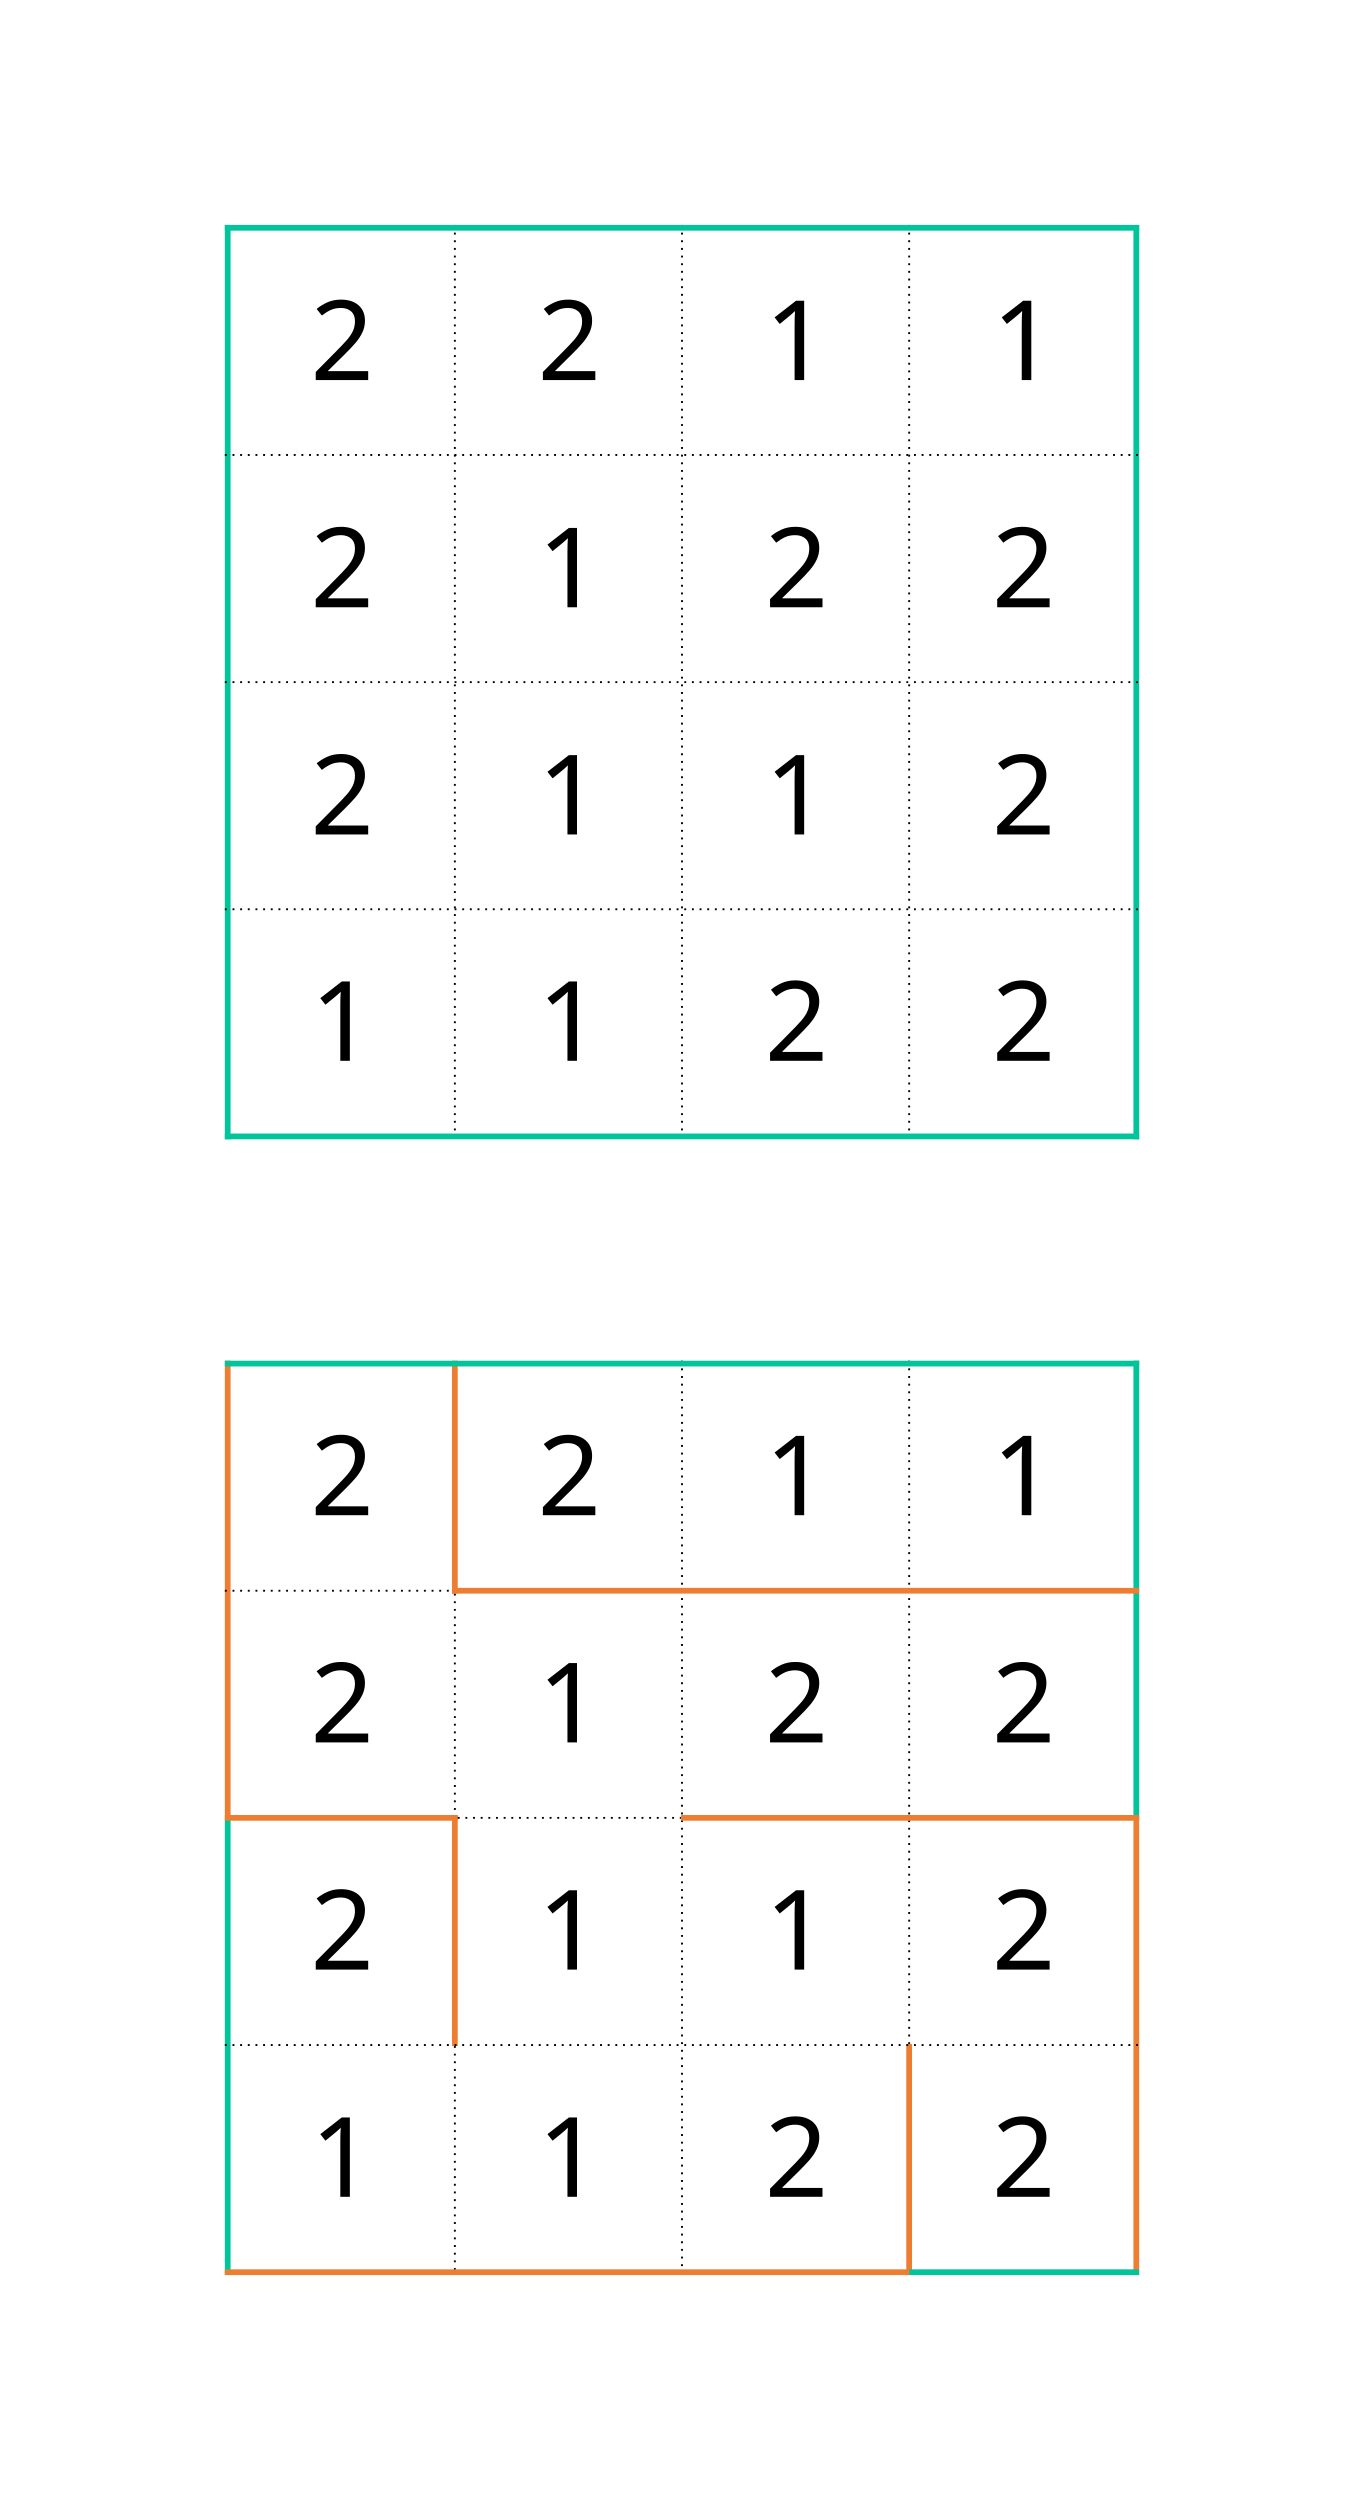
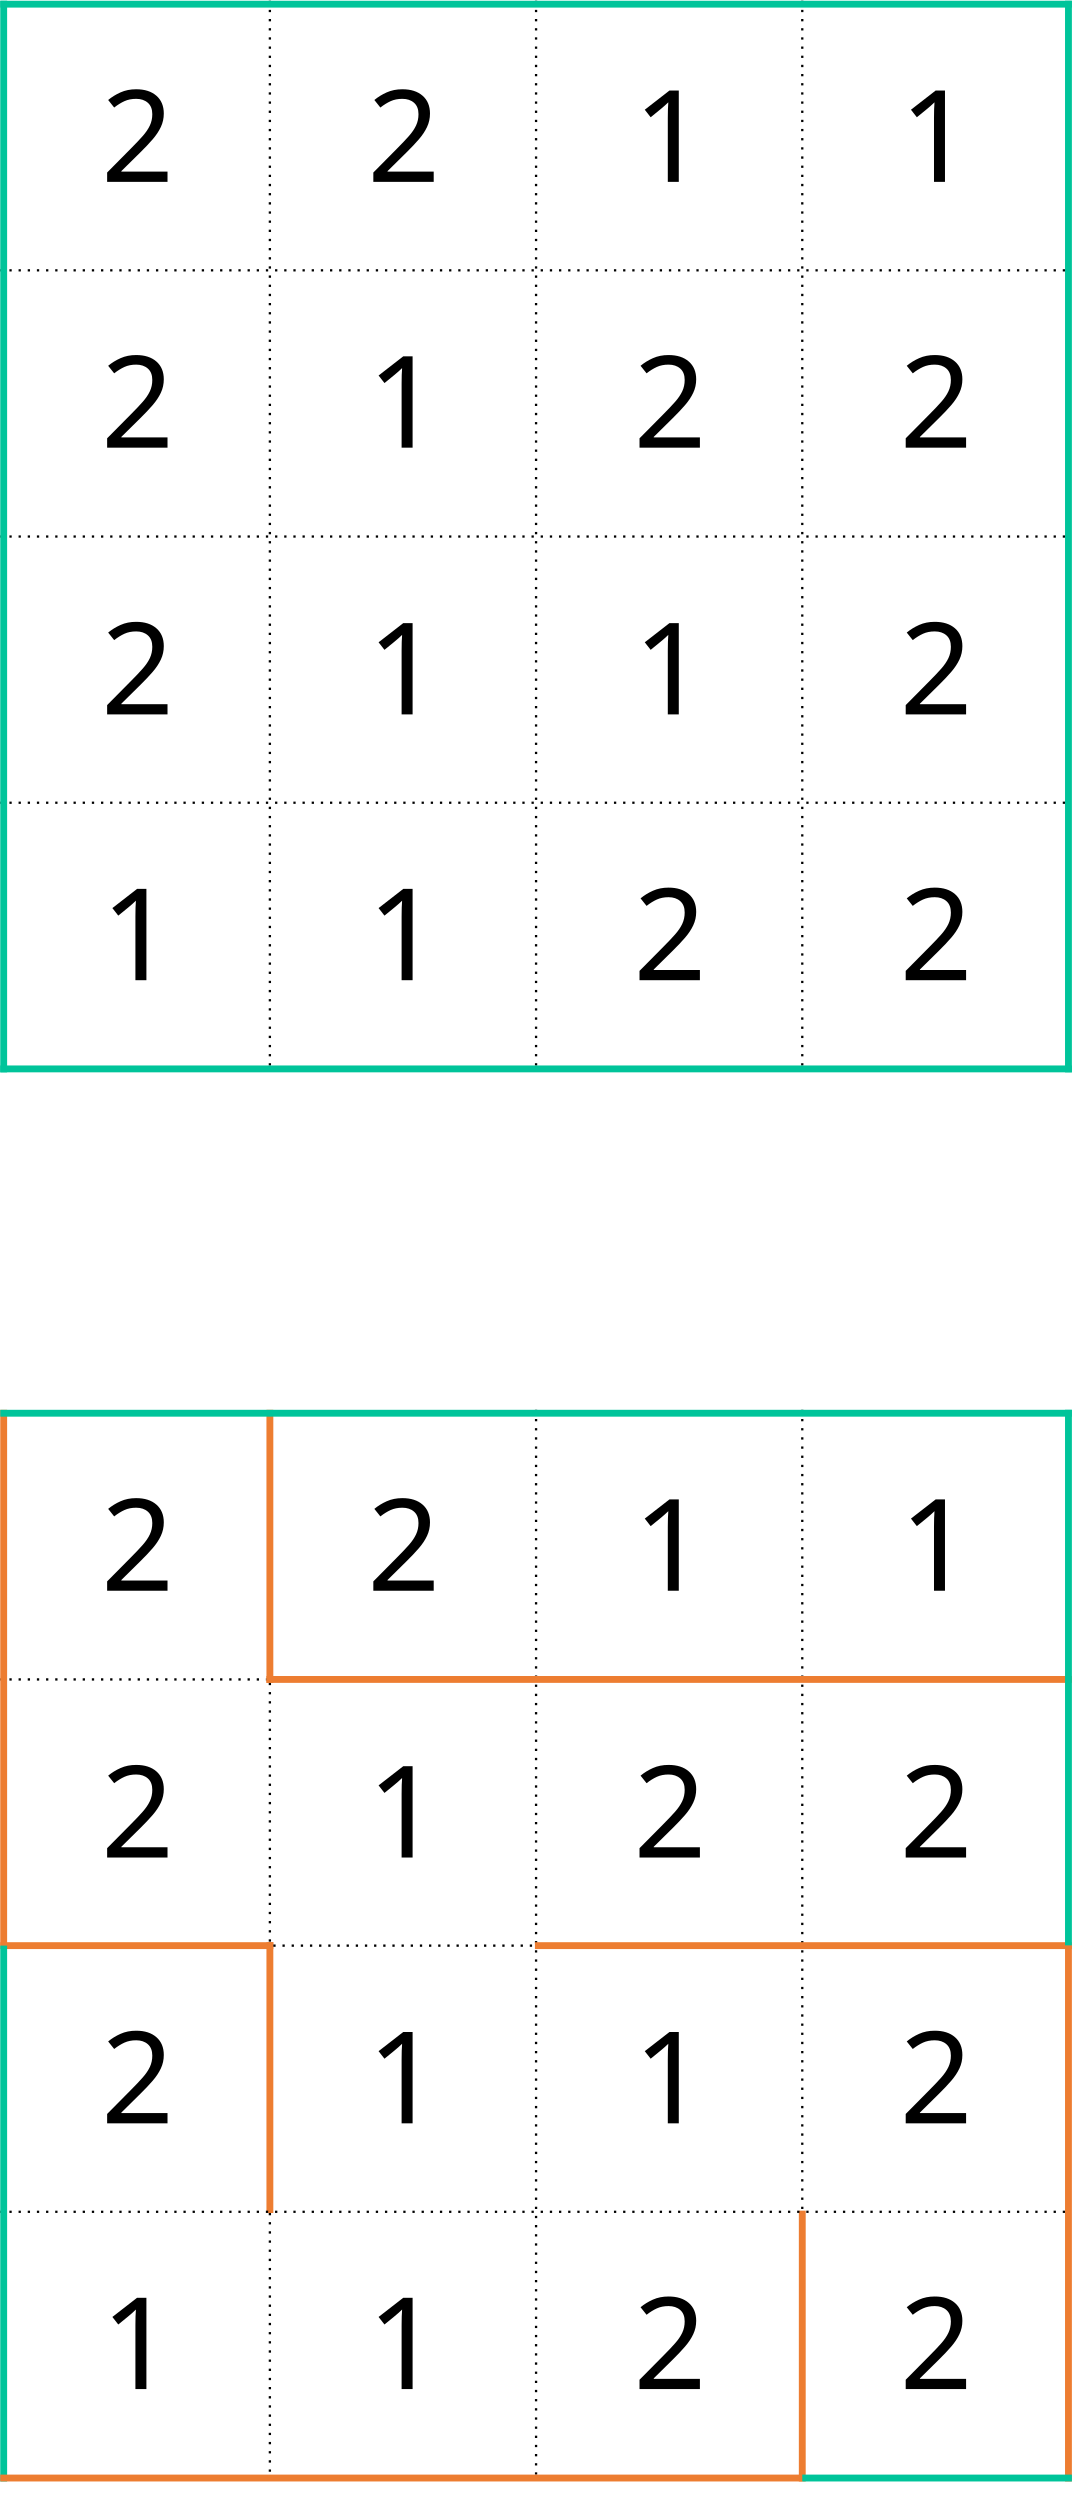
- <svg xmlns="http://www.w3.org/2000/svg" width="1633" height="2993" xml:space="preserve" overflow="hidden">
+ <svg xmlns="http://www.w3.org/2000/svg" width="1077" height="2502" xml:space="preserve" overflow="hidden">
  <defs>
    <clipPath id="clip0">
-       <rect x="421" y="291" width="1633" height="2993" />
+       <rect x="701" y="545" width="1077" height="2502" />
    </clipPath>
  </defs>
-   <g clip-path="url(#clip0)" transform="translate(-421 -291)">
-     <path d="M693.611 560.312 693.611 1654.96" stroke="#00C49A" stroke-width="6.875" stroke-linejoin="round" stroke-miterlimit="10" fill="none" fill-rule="evenodd" />
-     <path d="M693.611 1920.03 693.611 2467.36" stroke="#ED7D31" stroke-width="6.875" stroke-linejoin="round" stroke-miterlimit="10" fill="none" fill-rule="evenodd" />
-     <path d="M693.611 2467.36 693.611 3014.69" stroke="#00C49A" stroke-width="6.875" stroke-linejoin="round" stroke-miterlimit="10" fill="none" fill-rule="evenodd" />
-     <path d="M965.555 560.312 965.555 1654.96" stroke="#000000" stroke-width="2.292" stroke-linejoin="round" stroke-miterlimit="10" stroke-dasharray="2.292 6.875" fill="none" fill-rule="evenodd" />
-     <path d="M965.555 1920.03 965.555 2198.85" stroke="#ED7D31" stroke-width="6.875" stroke-linejoin="round" stroke-miterlimit="10" fill="none" fill-rule="evenodd" />
-     <path d="M965.555 2198.85 965.555 2463.92" stroke="#000000" stroke-width="2.292" stroke-linejoin="round" stroke-miterlimit="10" stroke-dasharray="2.292 6.875" fill="none" fill-rule="evenodd" />
-     <path d="M965.555 2463.92 965.555 2740.45" stroke="#ED7D31" stroke-width="6.875" stroke-linejoin="round" stroke-miterlimit="10" fill="none" fill-rule="evenodd" />
-     <path d="M965.555 2740.45 965.555 3014.69" stroke="#000000" stroke-width="2.292" stroke-linejoin="round" stroke-miterlimit="10" stroke-dasharray="2.292 6.875" fill="none" fill-rule="evenodd" />
-     <path d="M1237.5 560.312 1237.5 1654.96" stroke="#000000" stroke-width="2.292" stroke-linejoin="round" stroke-miterlimit="10" stroke-dasharray="2.292 6.875" fill="none" fill-rule="evenodd" />
-     <path d="M1237.5 1920.03 1237.5 3014.69" stroke="#000000" stroke-width="2.292" stroke-linejoin="round" stroke-miterlimit="10" stroke-dasharray="2.292 6.875" fill="none" fill-rule="evenodd" />
-     <path d="M1509.44 560.312 1509.44 1654.96" stroke="#000000" stroke-width="2.292" stroke-linejoin="round" stroke-miterlimit="10" stroke-dasharray="2.292 6.875" fill="none" fill-rule="evenodd" />
-     <path d="M1509.44 1920.03 1509.44 2738.16" stroke="#000000" stroke-width="2.292" stroke-linejoin="round" stroke-miterlimit="10" stroke-dasharray="2.292 6.875" fill="none" fill-rule="evenodd" />
-     <path d="M1509.44 2738.16 1509.44 3014.69" stroke="#ED7D31" stroke-width="6.875" stroke-linejoin="round" stroke-miterlimit="10" fill="none" fill-rule="evenodd" />
-     <path d="M1781.39 560.312 1781.39 1654.96" stroke="#00C49A" stroke-width="6.875" stroke-linejoin="round" stroke-miterlimit="10" fill="none" fill-rule="evenodd" />
-     <path d="M1781.39 1920.03 1781.39 2467.36" stroke="#00C49A" stroke-width="6.875" stroke-linejoin="round" stroke-miterlimit="10" fill="none" fill-rule="evenodd" />
-     <path d="M1781.39 2467.36 1781.39 3014.69" stroke="#ED7D31" stroke-width="6.875" stroke-linejoin="round" stroke-miterlimit="10" fill="none" fill-rule="evenodd" />
-     <path d="M690.173 563.75 1784.83 563.75" stroke="#00C49A" stroke-width="6.875" stroke-linejoin="round" stroke-miterlimit="10" fill="none" fill-rule="evenodd" />
-     <path d="M690.173 835.694 1784.83 835.694" stroke="#000000" stroke-width="2.292" stroke-linejoin="round" stroke-miterlimit="10" stroke-dasharray="2.292 6.875" fill="none" fill-rule="evenodd" />
-     <path d="M690.173 1107.64 1784.83 1107.64" stroke="#000000" stroke-width="2.292" stroke-linejoin="round" stroke-miterlimit="10" stroke-dasharray="2.292 6.875" fill="none" fill-rule="evenodd" />
-     <path d="M690.173 1379.58 1784.83 1379.58" stroke="#000000" stroke-width="2.292" stroke-linejoin="round" stroke-miterlimit="10" stroke-dasharray="2.292 6.875" fill="none" fill-rule="evenodd" />
-     <path d="M690.173 1651.53 1784.83 1651.53" stroke="#00C49A" stroke-width="6.875" stroke-linejoin="round" stroke-miterlimit="10" fill="none" fill-rule="evenodd" />
-     <path d="M690.173 1923.47 1784.83 1923.47" stroke="#00C49A" stroke-width="6.875" stroke-linejoin="round" stroke-miterlimit="10" fill="none" fill-rule="evenodd" />
-     <path d="M690.173 2195.42 962.118 2195.42" stroke="#000000" stroke-width="2.292" stroke-linejoin="round" stroke-miterlimit="10" stroke-dasharray="2.292 6.875" fill="none" fill-rule="evenodd" />
-     <path d="M962.118 2195.42 1784.83 2195.42" stroke="#ED7D31" stroke-width="6.875" stroke-linejoin="round" stroke-miterlimit="10" fill="none" fill-rule="evenodd" />
-     <path d="M690.173 2467.36 968.993 2467.36" stroke="#ED7D31" stroke-width="6.875" stroke-linejoin="round" stroke-miterlimit="10" fill="none" fill-rule="evenodd" />
-     <path d="M968.993 2467.36 1236.35 2467.36" stroke="#000000" stroke-width="2.292" stroke-linejoin="round" stroke-miterlimit="10" stroke-dasharray="2.292 6.875" fill="none" fill-rule="evenodd" />
-     <path d="M1236.35 2467.36 1784.83 2467.36" stroke="#ED7D31" stroke-width="6.875" stroke-linejoin="round" stroke-miterlimit="10" fill="none" fill-rule="evenodd" />
-     <path d="M690.173 2739.3 1784.83 2739.3" stroke="#000000" stroke-width="2.292" stroke-linejoin="round" stroke-miterlimit="10" stroke-dasharray="2.292 6.875" fill="none" fill-rule="evenodd" />
-     <path d="M690.173 3011.25 1509.44 3011.25" stroke="#ED7D31" stroke-width="6.875" stroke-linejoin="round" stroke-miterlimit="10" fill="none" fill-rule="evenodd" />
-     <path d="M1509.44 3011.25 1784.83 3011.25" stroke="#00C49A" stroke-width="6.875" stroke-linejoin="round" stroke-miterlimit="10" fill="none" fill-rule="evenodd" />
-     <text font-family="Yu Gothic,Yu Gothic_MSFontService,sans-serif" font-weight="400" font-size="133" transform="matrix(1 0 0 1 792.63 746)">2</text>
-     <text font-family="Yu Gothic,Yu Gothic_MSFontService,sans-serif" font-weight="400" font-size="133" transform="matrix(1 0 0 1 1064.57 746)">2</text>
-     <text font-family="Yu Gothic,Yu Gothic_MSFontService,sans-serif" font-weight="400" font-size="133" transform="matrix(1 0 0 1 1336.52 746)">1</text>
-     <text font-family="Yu Gothic,Yu Gothic_MSFontService,sans-serif" font-weight="400" font-size="133" transform="matrix(1 0 0 1 1608.46 746)">1</text>
-     <text font-family="Yu Gothic,Yu Gothic_MSFontService,sans-serif" font-weight="400" font-size="133" transform="matrix(1 0 0 1 792.63 1018)">2</text>
-     <text font-family="Yu Gothic,Yu Gothic_MSFontService,sans-serif" font-weight="400" font-size="133" transform="matrix(1 0 0 1 1064.57 1018)">1</text>
-     <text font-family="Yu Gothic,Yu Gothic_MSFontService,sans-serif" font-weight="400" font-size="133" transform="matrix(1 0 0 1 1336.52 1018)">2</text>
-     <text font-family="Yu Gothic,Yu Gothic_MSFontService,sans-serif" font-weight="400" font-size="133" transform="matrix(1 0 0 1 1608.46 1018)">2</text>
-     <text font-family="Yu Gothic,Yu Gothic_MSFontService,sans-serif" font-weight="400" font-size="133" transform="matrix(1 0 0 1 792.63 1290)">2</text>
-     <text font-family="Yu Gothic,Yu Gothic_MSFontService,sans-serif" font-weight="400" font-size="133" transform="matrix(1 0 0 1 1064.57 1290)">1</text>
-     <text font-family="Yu Gothic,Yu Gothic_MSFontService,sans-serif" font-weight="400" font-size="133" transform="matrix(1 0 0 1 1336.52 1290)">1</text>
-     <text font-family="Yu Gothic,Yu Gothic_MSFontService,sans-serif" font-weight="400" font-size="133" transform="matrix(1 0 0 1 1608.46 1290)">2</text>
-     <text font-family="Yu Gothic,Yu Gothic_MSFontService,sans-serif" font-weight="400" font-size="133" transform="matrix(1 0 0 1 792.63 1561)">1</text>
-     <text font-family="Yu Gothic,Yu Gothic_MSFontService,sans-serif" font-weight="400" font-size="133" transform="matrix(1 0 0 1 1064.57 1561)">1</text>
-     <text font-family="Yu Gothic,Yu Gothic_MSFontService,sans-serif" font-weight="400" font-size="133" transform="matrix(1 0 0 1 1336.52 1561)">2</text>
-     <text font-family="Yu Gothic,Yu Gothic_MSFontService,sans-serif" font-weight="400" font-size="133" transform="matrix(1 0 0 1 1608.46 1561)">2</text>
-     <text font-family="Yu Gothic,Yu Gothic_MSFontService,sans-serif" font-weight="400" font-size="133" transform="matrix(1 0 0 1 792.63 2105)">2</text>
-     <text font-family="Yu Gothic,Yu Gothic_MSFontService,sans-serif" font-weight="400" font-size="133" transform="matrix(1 0 0 1 1064.57 2105)">2</text>
-     <text font-family="Yu Gothic,Yu Gothic_MSFontService,sans-serif" font-weight="400" font-size="133" transform="matrix(1 0 0 1 1336.52 2105)">1</text>
-     <text font-family="Yu Gothic,Yu Gothic_MSFontService,sans-serif" font-weight="400" font-size="133" transform="matrix(1 0 0 1 1608.46 2105)">1</text>
-     <text font-family="Yu Gothic,Yu Gothic_MSFontService,sans-serif" font-weight="400" font-size="133" transform="matrix(1 0 0 1 792.63 2377)">2</text>
-     <text font-family="Yu Gothic,Yu Gothic_MSFontService,sans-serif" font-weight="400" font-size="133" transform="matrix(1 0 0 1 1064.57 2377)">1</text>
-     <text font-family="Yu Gothic,Yu Gothic_MSFontService,sans-serif" font-weight="400" font-size="133" transform="matrix(1 0 0 1 1336.52 2377)">2</text>
-     <text font-family="Yu Gothic,Yu Gothic_MSFontService,sans-serif" font-weight="400" font-size="133" transform="matrix(1 0 0 1 1608.46 2377)">2</text>
-     <text font-family="Yu Gothic,Yu Gothic_MSFontService,sans-serif" font-weight="400" font-size="133" transform="matrix(1 0 0 1 792.63 2649)">2</text>
-     <text font-family="Yu Gothic,Yu Gothic_MSFontService,sans-serif" font-weight="400" font-size="133" transform="matrix(1 0 0 1 1064.57 2649)">1</text>
-     <text font-family="Yu Gothic,Yu Gothic_MSFontService,sans-serif" font-weight="400" font-size="133" transform="matrix(1 0 0 1 1336.52 2649)">1</text>
-     <text font-family="Yu Gothic,Yu Gothic_MSFontService,sans-serif" font-weight="400" font-size="133" transform="matrix(1 0 0 1 1608.46 2649)">2</text>
-     <text font-family="Yu Gothic,Yu Gothic_MSFontService,sans-serif" font-weight="400" font-size="133" transform="matrix(1 0 0 1 792.63 2921)">1</text>
-     <text font-family="Yu Gothic,Yu Gothic_MSFontService,sans-serif" font-weight="400" font-size="133" transform="matrix(1 0 0 1 1064.57 2921)">1</text>
-     <text font-family="Yu Gothic,Yu Gothic_MSFontService,sans-serif" font-weight="400" font-size="133" transform="matrix(1 0 0 1 1336.52 2921)">2</text>
-     <text font-family="Yu Gothic,Yu Gothic_MSFontService,sans-serif" font-weight="400" font-size="133" transform="matrix(1 0 0 1 1608.46 2921)">2</text>
+   <g clip-path="url(#clip0)" transform="translate(-701 -545)">
+     <path d="M971.094 545.703 971.094 1618.2" stroke="#000000" stroke-width="2.292" stroke-linejoin="round" stroke-miterlimit="10" stroke-dasharray="2.292 6.875" fill="none" fill-rule="evenodd" />
+     <path d="M1237.5 545.703 1237.5 1618.2" stroke="#000000" stroke-width="2.292" stroke-linejoin="round" stroke-miterlimit="10" stroke-dasharray="2.292 6.875" fill="none" fill-rule="evenodd" />
+     <path d="M1503.91 545.703 1503.91 1618.2" stroke="#000000" stroke-width="2.292" stroke-linejoin="round" stroke-miterlimit="10" stroke-dasharray="2.292 6.875" fill="none" fill-rule="evenodd" />
+     <path d="M701.25 815.547 1773.75 815.547" stroke="#000000" stroke-width="2.292" stroke-linejoin="round" stroke-miterlimit="10" stroke-dasharray="2.292 6.875" fill="none" fill-rule="evenodd" />
+     <path d="M701.25 1081.95 1773.75 1081.95" stroke="#000000" stroke-width="2.292" stroke-linejoin="round" stroke-miterlimit="10" stroke-dasharray="2.292 6.875" fill="none" fill-rule="evenodd" />
+     <path d="M701.25 1348.36 1773.75 1348.36" stroke="#000000" stroke-width="2.292" stroke-linejoin="round" stroke-miterlimit="10" stroke-dasharray="2.292 6.875" fill="none" fill-rule="evenodd" />
+     <path d="M704.687 545.703 704.687 1618.2" stroke="#00C49A" stroke-width="6.875" stroke-linejoin="round" stroke-miterlimit="10" fill="none" fill-rule="evenodd" />
+     <path d="M1770.31 545.703 1770.31 1618.2" stroke="#00C49A" stroke-width="6.875" stroke-linejoin="round" stroke-miterlimit="10" fill="none" fill-rule="evenodd" />
+     <path d="M701.25 549.141 1773.75 549.141" stroke="#00C49A" stroke-width="6.875" stroke-linejoin="round" stroke-miterlimit="10" fill="none" fill-rule="evenodd" />
+     <path d="M701.25 1614.77 1773.75 1614.77" stroke="#00C49A" stroke-width="6.875" stroke-linejoin="round" stroke-miterlimit="10" fill="none" fill-rule="evenodd" />
+     <text font-family="Yu Gothic,Yu Gothic_MSFontService,sans-serif" font-weight="400" font-size="128" transform="matrix(1 0 0 1 802.083 727)">2</text>
+     <text font-family="Yu Gothic,Yu Gothic_MSFontService,sans-serif" font-weight="400" font-size="128" transform="matrix(1 0 0 1 1068.49 727)">2</text>
+     <text font-family="Yu Gothic,Yu Gothic_MSFontService,sans-serif" font-weight="400" font-size="128" transform="matrix(1 0 0 1 1334.9 727)">1</text>
+     <text font-family="Yu Gothic,Yu Gothic_MSFontService,sans-serif" font-weight="400" font-size="128" transform="matrix(1 0 0 1 1601.3 727)">1</text>
+     <text font-family="Yu Gothic,Yu Gothic_MSFontService,sans-serif" font-weight="400" font-size="128" transform="matrix(1 0 0 1 802.083 993)">2</text>
+     <text font-family="Yu Gothic,Yu Gothic_MSFontService,sans-serif" font-weight="400" font-size="128" transform="matrix(1 0 0 1 1068.49 993)">1</text>
+     <text font-family="Yu Gothic,Yu Gothic_MSFontService,sans-serif" font-weight="400" font-size="128" transform="matrix(1 0 0 1 1334.9 993)">2</text>
+     <text font-family="Yu Gothic,Yu Gothic_MSFontService,sans-serif" font-weight="400" font-size="128" transform="matrix(1 0 0 1 1601.3 993)">2</text>
+     <text font-family="Yu Gothic,Yu Gothic_MSFontService,sans-serif" font-weight="400" font-size="128" transform="matrix(1 0 0 1 802.083 1260)">2</text>
+     <text font-family="Yu Gothic,Yu Gothic_MSFontService,sans-serif" font-weight="400" font-size="128" transform="matrix(1 0 0 1 1068.49 1260)">1</text>
+     <text font-family="Yu Gothic,Yu Gothic_MSFontService,sans-serif" font-weight="400" font-size="128" transform="matrix(1 0 0 1 1334.9 1260)">1</text>
+     <text font-family="Yu Gothic,Yu Gothic_MSFontService,sans-serif" font-weight="400" font-size="128" transform="matrix(1 0 0 1 1601.3 1260)">2</text>
+     <text font-family="Yu Gothic,Yu Gothic_MSFontService,sans-serif" font-weight="400" font-size="128" transform="matrix(1 0 0 1 802.083 1526)">1</text>
+     <text font-family="Yu Gothic,Yu Gothic_MSFontService,sans-serif" font-weight="400" font-size="128" transform="matrix(1 0 0 1 1068.49 1526)">1</text>
+     <text font-family="Yu Gothic,Yu Gothic_MSFontService,sans-serif" font-weight="400" font-size="128" transform="matrix(1 0 0 1 1334.9 1526)">2</text>
+     <text font-family="Yu Gothic,Yu Gothic_MSFontService,sans-serif" font-weight="400" font-size="128" transform="matrix(1 0 0 1 1601.3 1526)">2</text>
+     <path d="M971.094 1955.94 971.094 2229.22" stroke="#ED7D31" stroke-width="6.875" stroke-linejoin="round" stroke-miterlimit="10" fill="none" fill-rule="evenodd" />
+     <path d="M971.094 2229.22 971.094 2488.75" stroke="#000000" stroke-width="2.292" stroke-linejoin="round" stroke-miterlimit="10" stroke-dasharray="2.292 6.875" fill="none" fill-rule="evenodd" />
+     <path d="M971.094 2488.75 971.094 2759.74" stroke="#ED7D31" stroke-width="6.875" stroke-linejoin="round" stroke-miterlimit="10" fill="none" fill-rule="evenodd" />
+     <path d="M971.094 2759.74 971.094 3028.44" stroke="#000000" stroke-width="2.292" stroke-linejoin="round" stroke-miterlimit="10" stroke-dasharray="2.292 6.875" fill="none" fill-rule="evenodd" />
+     <path d="M1237.5 1955.94 1237.5 3028.44" stroke="#000000" stroke-width="2.292" stroke-linejoin="round" stroke-miterlimit="10" stroke-dasharray="2.292 6.875" fill="none" fill-rule="evenodd" />
+     <path d="M1503.91 1955.94 1503.91 2757.45" stroke="#000000" stroke-width="2.292" stroke-linejoin="round" stroke-miterlimit="10" stroke-dasharray="2.292 6.875" fill="none" fill-rule="evenodd" />
+     <path d="M1503.91 2757.45 1503.91 3028.44" stroke="#ED7D31" stroke-width="6.875" stroke-linejoin="round" stroke-miterlimit="10" fill="none" fill-rule="evenodd" />
+     <path d="M701.25 2225.78 967.656 2225.78" stroke="#000000" stroke-width="2.292" stroke-linejoin="round" stroke-miterlimit="10" stroke-dasharray="2.292 6.875" fill="none" fill-rule="evenodd" />
+     <path d="M967.656 2225.78 1773.75 2225.78" stroke="#ED7D31" stroke-width="6.875" stroke-linejoin="round" stroke-miterlimit="10" fill="none" fill-rule="evenodd" />
+     <path d="M701.25 2492.19 974.531 2492.19" stroke="#ED7D31" stroke-width="6.875" stroke-linejoin="round" stroke-miterlimit="10" fill="none" fill-rule="evenodd" />
+     <path d="M974.531 2492.19 1236.35 2492.19" stroke="#000000" stroke-width="2.292" stroke-linejoin="round" stroke-miterlimit="10" stroke-dasharray="2.292 6.875" fill="none" fill-rule="evenodd" />
+     <path d="M1236.35 2492.19 1773.75 2492.19" stroke="#ED7D31" stroke-width="6.875" stroke-linejoin="round" stroke-miterlimit="10" fill="none" fill-rule="evenodd" />
+     <path d="M701.25 2758.59 1773.75 2758.59" stroke="#000000" stroke-width="2.292" stroke-linejoin="round" stroke-miterlimit="10" stroke-dasharray="2.292 6.875" fill="none" fill-rule="evenodd" />
+     <path d="M704.687 1955.94 704.687 2492.19" stroke="#ED7D31" stroke-width="6.875" stroke-linejoin="round" stroke-miterlimit="10" fill="none" fill-rule="evenodd" />
+     <path d="M704.687 2492.19 704.687 3028.44" stroke="#00C49A" stroke-width="6.875" stroke-linejoin="round" stroke-miterlimit="10" fill="none" fill-rule="evenodd" />
+     <path d="M1770.31 1955.94 1770.31 2492.19" stroke="#00C49A" stroke-width="6.875" stroke-linejoin="round" stroke-miterlimit="10" fill="none" fill-rule="evenodd" />
+     <path d="M1770.31 2492.19 1770.31 3028.44" stroke="#ED7D31" stroke-width="6.875" stroke-linejoin="round" stroke-miterlimit="10" fill="none" fill-rule="evenodd" />
+     <path d="M701.25 1959.37 1773.75 1959.37" stroke="#00C49A" stroke-width="6.875" stroke-linejoin="round" stroke-miterlimit="10" fill="none" fill-rule="evenodd" />
+     <path d="M701.25 3025 1503.91 3025" stroke="#ED7D31" stroke-width="6.875" stroke-linejoin="round" stroke-miterlimit="10" fill="none" fill-rule="evenodd" />
+     <path d="M1503.91 3025 1773.75 3025" stroke="#00C49A" stroke-width="6.875" stroke-linejoin="round" stroke-miterlimit="10" fill="none" fill-rule="evenodd" />
+     <text font-family="Yu Gothic,Yu Gothic_MSFontService,sans-serif" font-weight="400" font-size="128" transform="matrix(1 0 0 1 802.083 2137)">2</text>
+     <text font-family="Yu Gothic,Yu Gothic_MSFontService,sans-serif" font-weight="400" font-size="128" transform="matrix(1 0 0 1 1068.49 2137)">2</text>
+     <text font-family="Yu Gothic,Yu Gothic_MSFontService,sans-serif" font-weight="400" font-size="128" transform="matrix(1 0 0 1 1334.9 2137)">1</text>
+     <text font-family="Yu Gothic,Yu Gothic_MSFontService,sans-serif" font-weight="400" font-size="128" transform="matrix(1 0 0 1 1601.3 2137)">1</text>
+     <text font-family="Yu Gothic,Yu Gothic_MSFontService,sans-serif" font-weight="400" font-size="128" transform="matrix(1 0 0 1 802.083 2404)">2</text>
+     <text font-family="Yu Gothic,Yu Gothic_MSFontService,sans-serif" font-weight="400" font-size="128" transform="matrix(1 0 0 1 1068.49 2404)">1</text>
+     <text font-family="Yu Gothic,Yu Gothic_MSFontService,sans-serif" font-weight="400" font-size="128" transform="matrix(1 0 0 1 1334.9 2404)">2</text>
+     <text font-family="Yu Gothic,Yu Gothic_MSFontService,sans-serif" font-weight="400" font-size="128" transform="matrix(1 0 0 1 1601.3 2404)">2</text>
+     <text font-family="Yu Gothic,Yu Gothic_MSFontService,sans-serif" font-weight="400" font-size="128" transform="matrix(1 0 0 1 802.083 2670)">2</text>
+     <text font-family="Yu Gothic,Yu Gothic_MSFontService,sans-serif" font-weight="400" font-size="128" transform="matrix(1 0 0 1 1068.49 2670)">1</text>
+     <text font-family="Yu Gothic,Yu Gothic_MSFontService,sans-serif" font-weight="400" font-size="128" transform="matrix(1 0 0 1 1334.9 2670)">1</text>
+     <text font-family="Yu Gothic,Yu Gothic_MSFontService,sans-serif" font-weight="400" font-size="128" transform="matrix(1 0 0 1 1601.3 2670)">2</text>
+     <text font-family="Yu Gothic,Yu Gothic_MSFontService,sans-serif" font-weight="400" font-size="128" transform="matrix(1 0 0 1 802.083 2936)">1</text>
+     <text font-family="Yu Gothic,Yu Gothic_MSFontService,sans-serif" font-weight="400" font-size="128" transform="matrix(1 0 0 1 1068.49 2936)">1</text>
+     <text font-family="Yu Gothic,Yu Gothic_MSFontService,sans-serif" font-weight="400" font-size="128" transform="matrix(1 0 0 1 1334.9 2936)">2</text>
+     <text font-family="Yu Gothic,Yu Gothic_MSFontService,sans-serif" font-weight="400" font-size="128" transform="matrix(1 0 0 1 1601.3 2936)">2</text>
  </g>
</svg>
